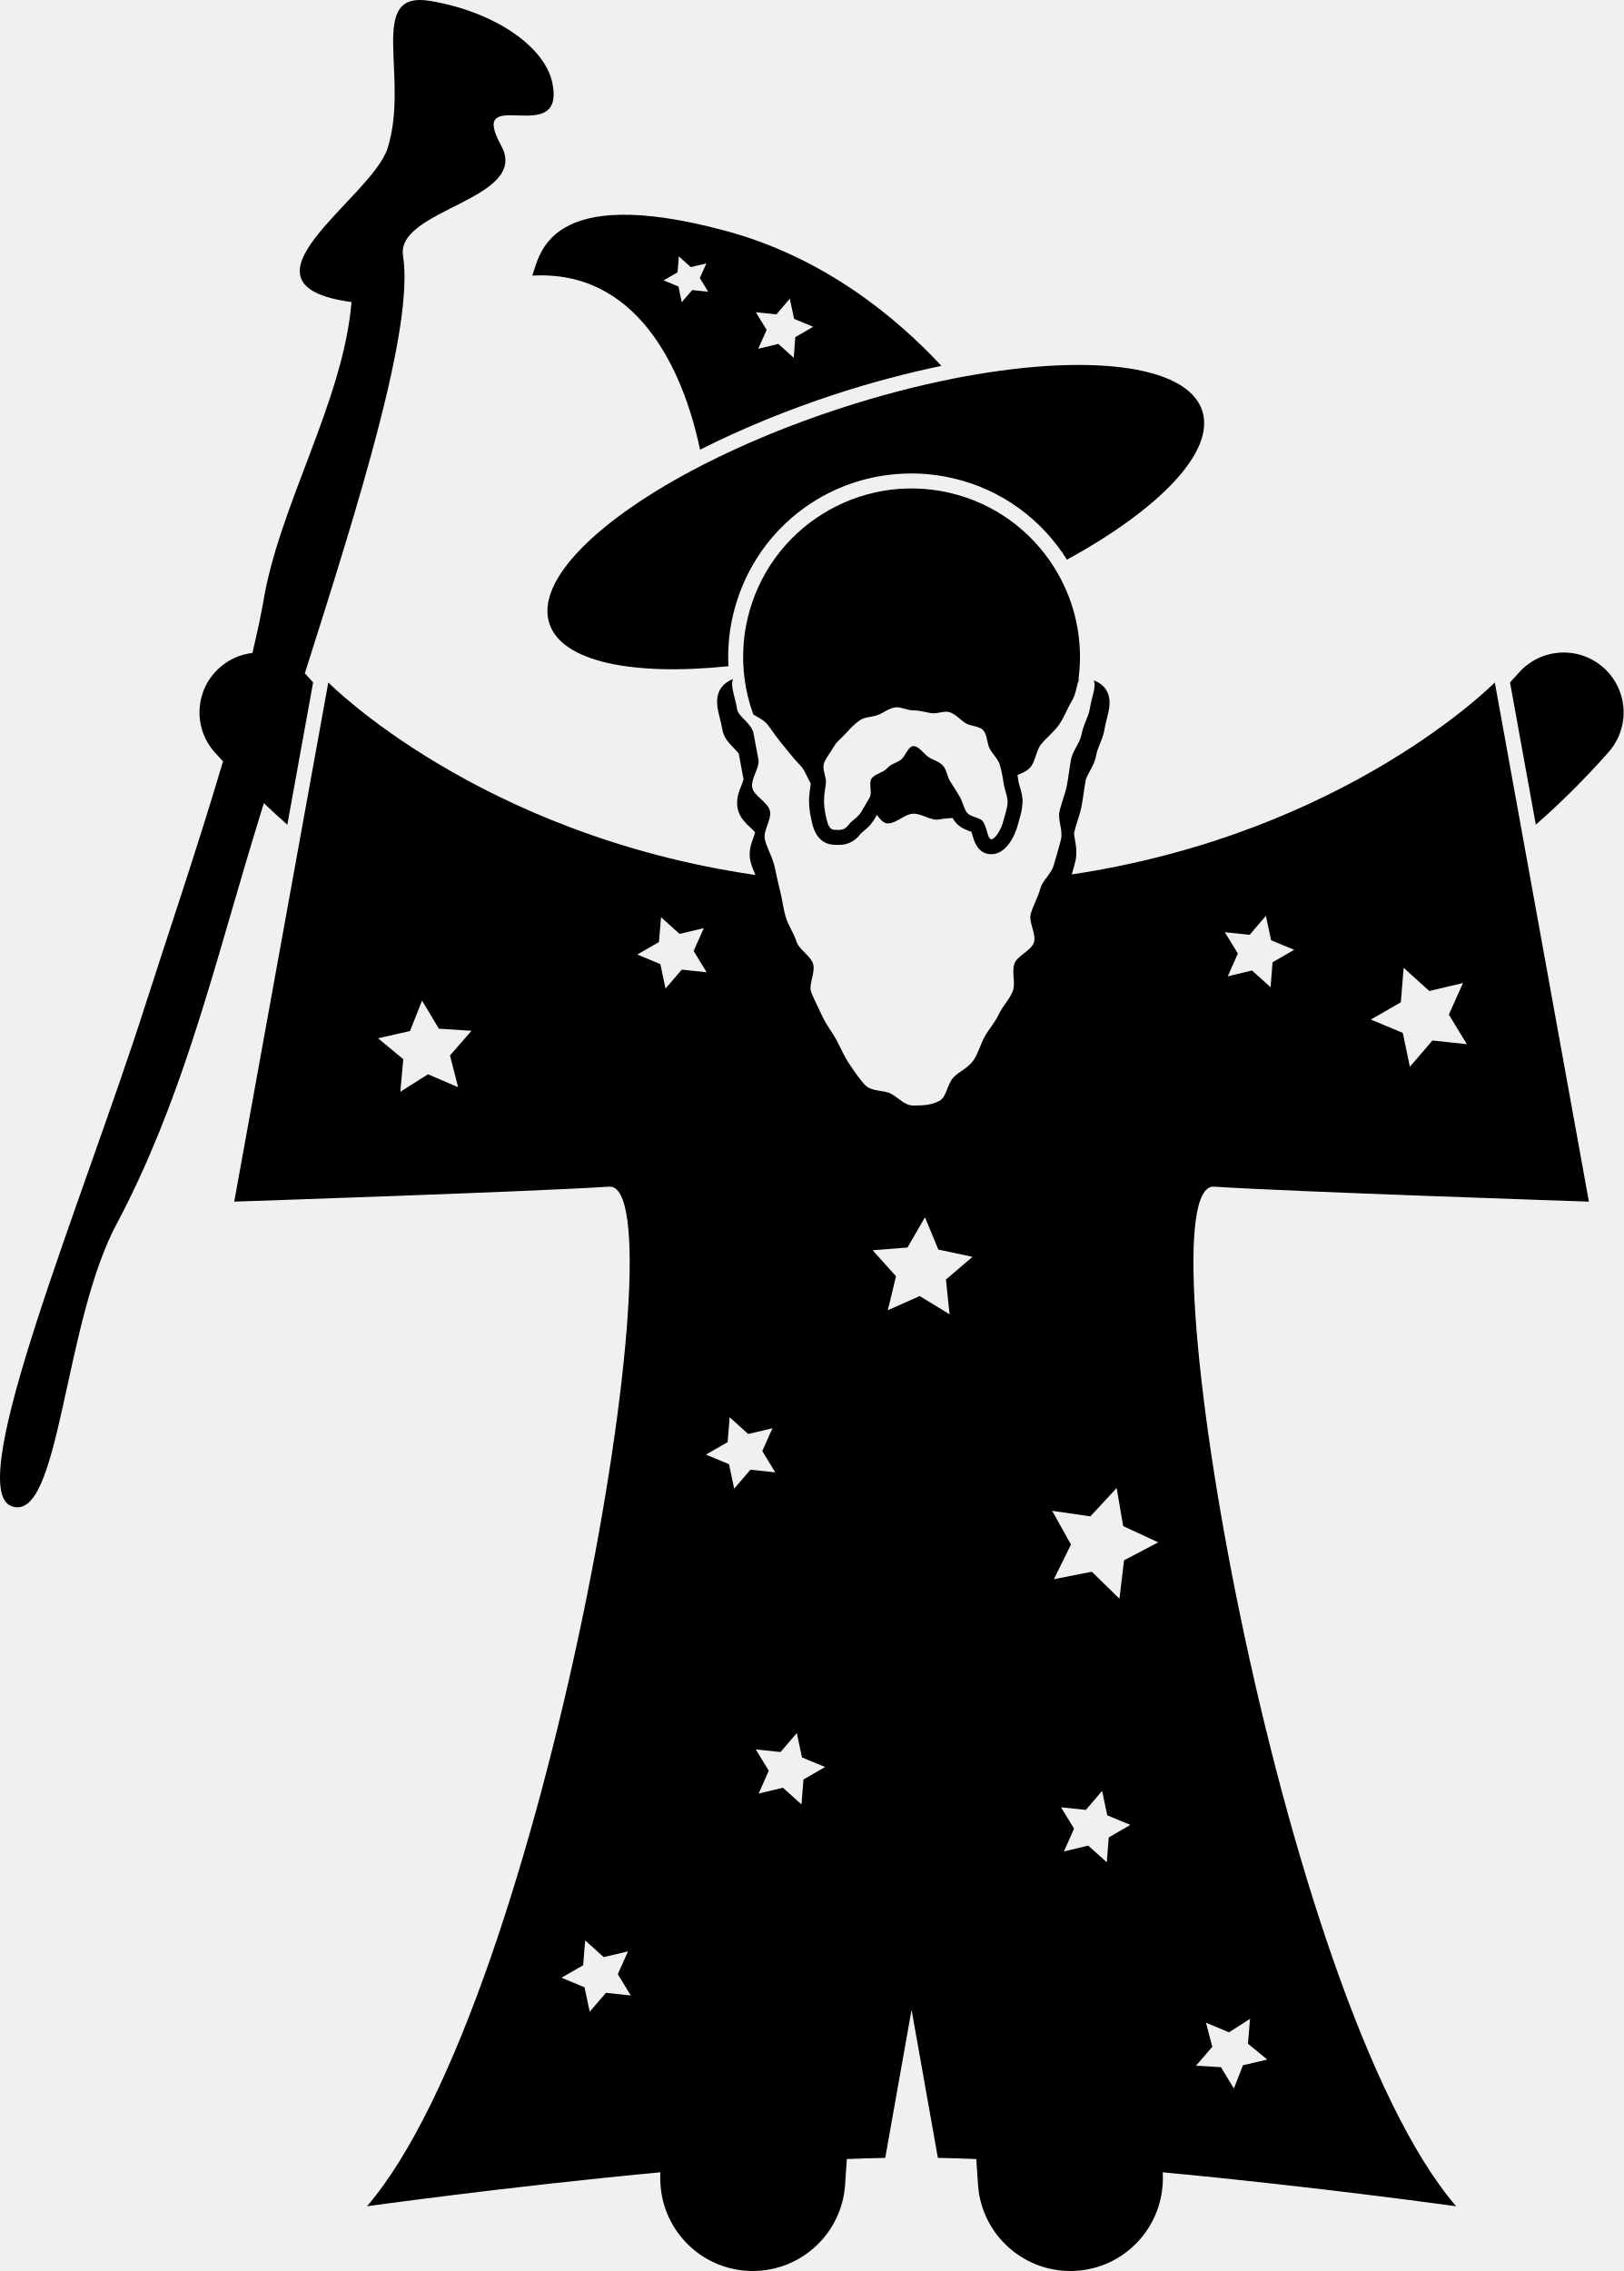
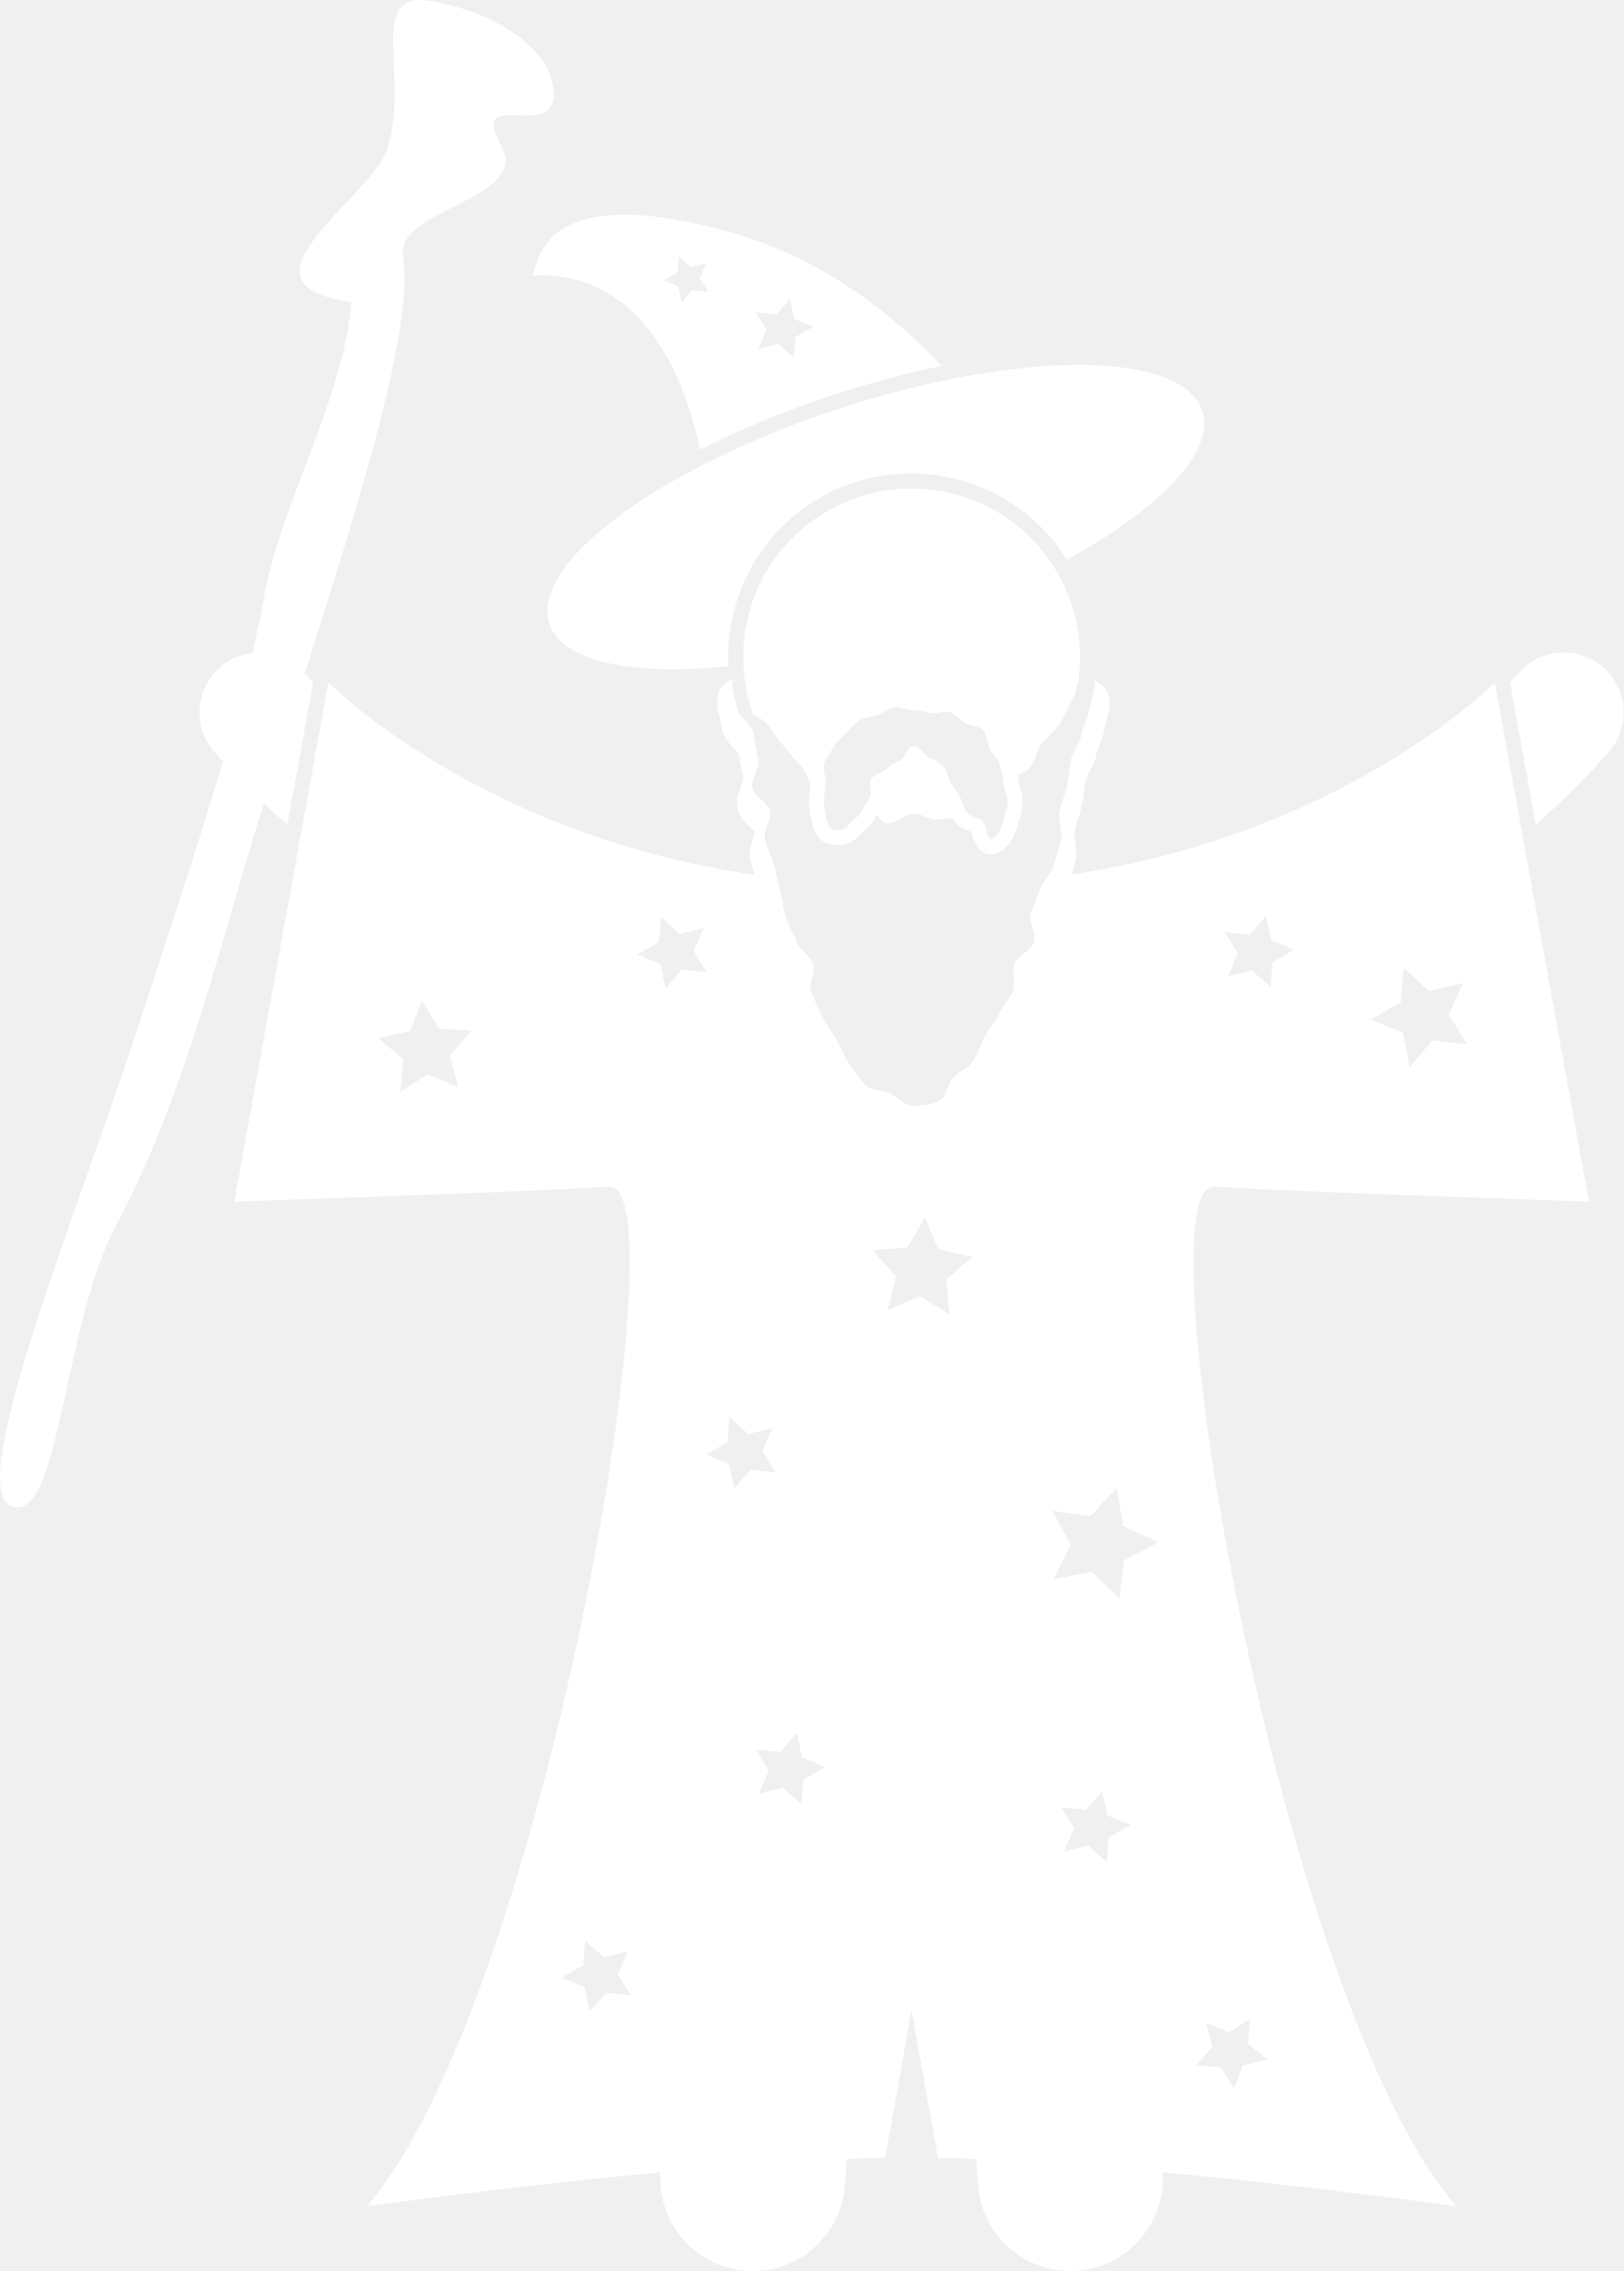
- <svg xmlns="http://www.w3.org/2000/svg" version="1.1" id="Layer_1" x="0px" y="0px" viewBox="0 0 216.856 303.285" enable-background="new 0 0 216.856 303.285" xml:space="preserve">
+ <svg xmlns="http://www.w3.org/2000/svg" version="1.1" id="Layer_1" x="0px" y="0px" viewBox="0 0 216.856 303.285" enable-background="new 0 0 216.856 303.285" xml:space="preserve" fill="#ffffff">
  <g>
    <path d="M40.714,89.922c7.436-23.379,14.596-46.294,13.118-55.785c-0.973-6.241,17.078-7.489,13.098-14.712   c-4.652-8.44,8.624,0.525,6.854-8.309c-0.983-4.901-7.752-9.562-16.349-10.996   c-8.597-1.434-2.638,10.18-5.681,19.706c-2.13,6.668-21.911,18.196-4.805,20.511   c-1.098,13.297-9.777,27.32-11.828,40.312c-0.386,2.063-0.864,4.262-1.409,6.55   c-1.566,0.184-3.095,0.826-4.365,1.951c-3.309,2.926-3.618,7.983-0.691,11.293   c0.375,0.424,0.754,0.825,1.131,1.239c-3.49,11.789-7.646,23.992-10.434,32.718   c-8.216,25.721-24.388,64.295-17.821,66.742c6.566,2.447,6.857-24.754,14.279-38.129   c8.031-15.281,12.168-31.43,17.005-47.757c0.773-2.61,1.588-5.284,2.426-7.994   c1.042,0.99,2.086,1.955,3.135,2.873l3.444-19.003C41.451,90.73,41.081,90.337,40.714,89.922z" />
    <path d="M214.848,100.442c2.928-3.311,2.618-8.365-0.69-11.291c-3.31-2.928-8.365-2.62-11.291,0.69   c-0.393,0.443-0.787,0.862-1.181,1.29l3.444,18.999C208.41,107.258,211.665,104.043,214.848,100.442z" />
    <path d="M125.739,48.86c-6.124-6.58-15.788-14.54-28.89-18.051c-23.709-6.355-24.75,3.25-25.75,6   c13.834-0.795,20.076,12.162,22.406,23.244c5.624-2.84,11.849-5.384,18.114-7.426   C116.401,51.069,121.149,49.817,125.739,48.86z M92.456,38.736l-1.397,1.627l-0.442-2.098l-1.98-0.826   l1.86-1.068l0.174-2.138l1.591,1.438l2.086-0.496l-0.876,1.957l1.115,1.832L92.456,38.736z M106.227,45.022   l-0.216,2.751l-2.052-1.844l-2.683,0.645l1.12-2.522l-1.442-2.353l2.745,0.287l1.791-2.099l0.576,2.698   l2.55,1.055L106.227,45.022z" />
    <path d="M97.897,82.175c2.598-11.154,12.401-18.945,23.837-18.945c1.866,0,3.743,0.217,5.576,0.644   c6.555,1.526,11.881,5.569,15.197,10.868c12.433-6.81,19.838-14.459,18.067-19.891   c-2.052-6.298-15.822-7.742-33.29-4.28c-4.792,0.949-9.86,2.266-15.044,3.955   c-6.737,2.195-12.949,4.784-18.349,7.549c-13.899,7.119-22.398,15.411-20.516,21.191   c1.668,5.119,11.078,7.026,23.918,5.706C97.18,86.741,97.365,84.459,97.897,82.175z" />
    <path d="M126.856,65.821c-12.1-2.816-24.193,4.708-27.012,16.808c-0.478,2.055-0.652,4.109-0.562,6.118   c0.03,0.665,0.088,1.325,0.176,1.979c0.217,1.611,0.607,3.181,1.156,4.686c0.224,0.144,0.473,0.283,0.722,0.428   c0.477,0.278,0.954,0.583,1.26,1.013c0.624,0.875,1.288,1.816,2.062,2.747c0.71,0.853,1.405,1.781,2.236,2.619   c0.605,0.608,0.898,1.626,1.399,2.402l-0.031,0.216c-0.04,0.265-0.074,0.538-0.108,0.81   c-0.06,0.478-0.105,0.963-0.094,1.467c0.009,0.339,0.036,0.659,0.072,0.968c0.08,0.704,0.214,1.335,0.346,1.877   c0.459,1.901,1.51,2.866,3.122,2.866l0.133,0.004c0.098,0.004,0.198,0.006,0.3,0.006   c1.227,0,2.222-0.519,2.938-1.52c0.012-0.013,0.03-0.024,0.043-0.037c0.09-0.093,0.197-0.178,0.312-0.271   c0.386-0.317,0.901-0.753,1.308-1.373c0.034-0.052,0.071-0.095,0.103-0.149c0.128-0.215,0.258-0.441,0.388-0.666   c0.377,0.537,0.772,1.023,1.289,1.132c0.094,0.019,0.19,0.011,0.287,0.007c1.037-0.04,2.225-1.296,3.303-1.296   c1.177,0,2.381,1.001,3.482,0.77c0.555-0.116,1.162-0.147,1.761-0.199c0.037,0.07,0.063,0.138,0.104,0.208   c0.014,0.024,0.03,0.042,0.045,0.065c0.016,0.025,0.033,0.047,0.05,0.072c0.56,0.831,1.399,1.186,2.028,1.41   c0.056,0.02,0.113,0.041,0.165,0.059c0.035,0.013,0.071,0.025,0.106,0.035c0.06,0.172,0.121,0.386,0.164,0.537   c0.213,0.736,0.708,2.46,2.497,2.46c2.049,0,3.226-2.624,3.563-4.015c0.039-0.164,0.093-0.342,0.147-0.531   c0.185-0.625,0.409-1.401,0.451-2.271c0.002-0.045,0.01-0.088,0.011-0.134c0.018-0.758-0.179-1.435-0.355-2.03   c-0.012-0.041-0.021-0.077-0.033-0.117c-0.074-0.255-0.142-0.498-0.169-0.684   c-0.027-0.193-0.058-0.402-0.093-0.621c-0.009-0.056-0.021-0.117-0.031-0.173   c0.099-0.04,0.195-0.081,0.293-0.122c0.493-0.205,0.964-0.43,1.31-0.779c0.83-0.836,0.861-2.377,1.571-3.228   c0.773-0.93,1.705-1.647,2.328-2.522c0.744-1.044,1.181-2.279,1.698-3.127c0.573-0.936,0.68-1.922,0.887-2.603   c0.047-0.156,0.101-0.295,0.166-0.414c-0.035,0.007-0.072,0.011-0.105,0.02   c0.637-4.701-0.245-9.316-2.304-13.304c-0.307-0.594-0.639-1.175-0.996-1.74   C137.697,70.877,132.837,67.215,126.856,65.821z M134.58,107.08c-0.015,0.608-0.18,1.204-0.339,1.742   c-0.081,0.275-0.16,0.54-0.217,0.773c-0.291,1.203-1.115,2.484-1.617,2.484c-0.428,0-0.515-1.032-0.864-1.875   c-0.077-0.188-0.164-0.369-0.275-0.524c-0.285-0.398-1.118-0.506-1.704-0.827c-0.012-0.006-0.022-0.012-0.033-0.018   c-0.056-0.031-0.102-0.07-0.152-0.106c-0.122-0.088-0.232-0.187-0.307-0.312   c-0.367-0.619-0.525-1.414-0.926-2.086c-0.385-0.646-0.777-1.293-1.195-1.918   c-0.434-0.648-0.493-1.566-0.966-2.115c-0.528-0.615-1.391-0.811-1.972-1.2   c-0.669-0.448-1.266-1.454-2.01-1.454c-0.744,0-1.065,1.418-1.733,1.866c-0.581,0.39-1.312,0.524-1.84,1.139   c-0.474,0.55-1.587,0.686-2.022,1.334c-0.419,0.625,0.131,1.878-0.254,2.525c-0.149,0.251-0.291,0.498-0.435,0.746   c-0.055,0.095-0.111,0.192-0.166,0.286c-0.182,0.316-0.36,0.626-0.537,0.924   c-0.128,0.216-0.298,0.4-0.478,0.572c-0.418,0.399-0.907,0.715-1.176,1.09c-0.144,0.202-0.29,0.344-0.435,0.448   c-0.468,0.337-0.93,0.251-1.329,0.251c-0.501,0-0.887-0.133-1.177-1.334c-0.004-0.015-0.007-0.033-0.01-0.048   c-0.164-0.681-0.331-1.477-0.353-2.377c-0.001-0.038,0.003-0.079,0.003-0.118   c-0.001-0.228,0.012-0.46,0.034-0.694c0.005-0.053,0.01-0.107,0.016-0.161c0.052-0.477,0.131-0.966,0.2-1.471   c0.109-0.793-0.519-1.834-0.266-2.638c0.244-0.772,0.904-1.506,1.305-2.237c0.391-0.71,1.135-1.258,1.694-1.881   c0.534-0.596,1.118-1.221,1.826-1.695c0.652-0.438,1.578-0.392,2.393-0.692c0.727-0.269,1.397-0.868,2.264-1.005   c0.763-0.119,1.597,0.396,2.476,0.396c0.879,0,1.596,0.247,2.358,0.366c0.866,0.136,1.786-0.379,2.513-0.111   c0.814,0.301,1.365,0.971,2.018,1.408c0.707,0.475,1.909,0.402,2.443,0.997c0.56,0.624,0.473,1.757,0.862,2.468   c0.401,0.731,1.09,1.349,1.335,2.121c0.248,0.786,0.392,1.624,0.5,2.401c0.003,0.017,0.007,0.036,0.009,0.052   c0.002,0.018,0.009,0.035,0.011,0.052c0.086,0.558,0.289,1.121,0.419,1.66   C134.536,106.557,134.587,106.825,134.58,107.08z" />
    <path d="M100.898,116.851c-37.076-5.4-57.047-25.711-57.047-25.711l-0.326,1.802l-3.387,18.689l-8.852,48.843   c0,0,40.062-1.334,50.062-2c10-0.666-8.667,108.667-32.333,136.167c0,0,18.771-2.623,39.19-4.537   c-0.045,0.683-0.019,1.352,0.044,2.011c0.568,5.923,5.344,10.735,11.473,11.142   c6.812,0.453,12.704-4.702,13.157-11.516l0.093-1.399l0.134-2.009c1.763-0.071,3.478-0.124,5.132-0.156   l3.515-19.786l3.515,19.786c1.653,0.032,3.369,0.085,5.131,0.156l0.134,2.009l0.093,1.399   c0.453,6.814,6.345,11.969,13.157,11.516c6.129-0.407,10.904-5.219,11.473-11.142   c0.064-0.659,0.089-1.329,0.044-2.011c20.419,1.914,39.191,4.537,39.191,4.537   c-23.666-27.5-42.333-136.833-32.333-136.167c10,0.666,50.062,2,50.062,2l-8.852-48.848l-3.387-18.686l-0.326-1.8   c0,0-19.773,20.121-56.508,25.637c0.182-0.608,0.367-1.234,0.517-1.879c0.02-0.086,0.021-0.168,0.035-0.252   c0.15-0.907,0.012-1.759-0.116-2.453c-0.061-0.334-0.152-0.843-0.117-1.006c0.104-0.485,0.265-0.982,0.434-1.508   c0.2-0.615,0.405-1.251,0.54-1.931c0.143-0.7,0.24-1.392,0.336-2.062c0.071-0.501,0.14-0.991,0.229-1.466   c0.061-0.328,0.29-0.749,0.534-1.193c0.342-0.625,0.73-1.334,0.876-2.182c0.083-0.487,0.285-0.986,0.5-1.516   c0.244-0.607,0.499-1.232,0.607-1.925c0.075-0.468,0.193-0.94,0.311-1.397c0.327-1.297,0.667-2.639-0.088-3.871   c-0.263-0.431-0.781-0.963-1.672-1.269c0.399,0.78-0.264,2.203-0.525,3.847c-0.157,0.992-0.875,2.092-1.103,3.414   c-0.185,1.073-1.174,2.104-1.406,3.353c-0.205,1.103-0.316,2.286-0.558,3.497   c-0.224,1.119-0.715,2.223-0.971,3.413c-0.242,1.132,0.476,2.507,0.205,3.685   c-0.229,0.993-0.56,1.985-0.835,2.995c-0.04,0.146-0.088,0.29-0.124,0.437c-0.125,0.506-0.439,0.966-0.773,1.422   c-0.077,0.104-0.152,0.209-0.23,0.314c-0.041,0.055-0.081,0.109-0.12,0.164   c-0.3,0.413-0.572,0.835-0.695,1.296c-0.305,1.14-0.929,2.18-1.259,3.316   c-0.332,1.14,0.771,2.711,0.416,3.83c-0.363,1.138-2.222,1.758-2.61,2.859c-0.089,0.253-0.123,0.523-0.136,0.801   c-0.041,0.97,0.245,2.046-0.087,2.884c-0.446,1.126-1.381,2.01-1.857,3.057   c-0.507,1.114-1.341,1.982-1.881,2.982c-0.59,1.091-0.872,2.24-1.501,3.169c-0.708,1.044-1.891,1.461-2.65,2.259   c-0.883,0.928-0.921,2.609-1.874,3.141c-1.082,0.605-2.324,0.637-3.496,0.637c-1.17,0-1.893-0.961-2.974-1.563   c-0.953-0.531-2.6-0.245-3.483-1.173c-0.76-0.797-1.448-1.849-2.157-2.893   c-0.63-0.929-1.093-2.064-1.683-3.155c-0.541-1.003-1.33-1.958-1.837-3.073   c-0.477-1.047-1.06-2.113-1.506-3.24c-0.417-1.054,0.571-2.652,0.242-3.782   c-0.008-0.025-0.007-0.054-0.016-0.079c-0.389-1.103-1.863-1.846-2.227-2.985   c-0.356-1.121-1.101-2.144-1.433-3.284c-0.33-1.135-0.443-2.344-0.748-3.484   c-0.136-0.507-0.246-1.02-0.356-1.533c-0.01-0.048-0.022-0.096-0.033-0.143   c-0.022-0.107-0.049-0.212-0.071-0.319c-0.104-0.493-0.206-0.985-0.326-1.469   c-0.026-0.105-0.068-0.207-0.101-0.311c-0.32-1.042-0.893-2.016-1.132-3.049   c-0.27-1.174,0.921-2.65,0.679-3.78c-0.255-1.19-2.137-2.011-2.36-3.13   c-0.243-1.212,1.024-2.666,0.818-3.769c-0.022-0.121-0.044-0.231-0.066-0.35c-0.21-1.109-0.417-2.157-0.585-3.125   c-0.23-1.324-2.037-2.236-2.195-3.229c-0.244-1.531-0.85-2.94-0.619-3.794   c0.021-0.078,0.05-0.151,0.086-0.219c-0.158,0.054-0.321,0.104-0.456,0.171c-0.069,0.035-0.122,0.077-0.186,0.115   c-0.509,0.302-0.849,0.678-1.043,0.999c-0.764,1.257-0.413,2.653-0.073,4.002c0.119,0.468,0.24,0.951,0.315,1.416   c0.173,1.087,0.913,1.85,1.51,2.465c0.237,0.244,0.634,0.653,0.69,0.792c0.116,0.674,0.252,1.381,0.394,2.123   l0.244,1.285c-0.035,0.171-0.175,0.525-0.273,0.768c-0.34,0.854-0.765,1.914-0.52,3.119   c0.235,1.186,1.073,1.965,1.747,2.593c0.188,0.173,0.452,0.421,0.588,0.582c-0.044,0.194-0.156,0.509-0.237,0.733   c-0.281,0.789-0.618,1.758-0.442,2.835c0.013,0.075,0.021,0.149,0.038,0.226   C100.377,115.636,100.649,116.276,100.898,116.851z M161.076,270.117l3.075,1.293l2.809-1.802l-0.278,3.323   l2.58,2.113l-3.246,0.764l-1.213,3.107l-1.73-2.852l-3.33-0.193l2.179-2.525L161.076,270.117z M141.717,241.36   l3.317,0.347l2.167-2.537l0.695,3.263l3.082,1.276l-2.888,1.67l-0.262,3.325l-2.481-2.229l-3.243,0.779   l1.355-3.049L141.717,241.36z M150.132,208.377l-0.169,1.411l-0.444,3.714l-3.696-3.603l-5.064,1l2.286-4.629   l-2.517-4.508l5.107,0.744l3.51-3.786l0.136,0.792l0.736,4.296l4.684,2.166L150.132,208.377z M125.315,166.841   l0.015,0.034l4.563,0.973l-3.549,3.031l0.484,4.643l-3.918-2.401l-0.062-0.038l-2.2,0.977l-2.065,0.917   l1.091-4.537l-3.12-3.472l1.636-0.128l3.016-0.237l2.339-4.04L125.315,166.841z M100.94,233.63l3.317,0.347   l2.167-2.537l0.695,3.263l3.082,1.276l-2.888,1.67l-0.262,3.325l-2.48-2.229l-3.243,0.779l1.355-3.049   L100.94,233.63z M94.292,194.256l0.293-0.169l0.184-0.105l2.416-1.388l0.271-3.325l2.475,2.237l3.245-0.77   l-1.362,3.044l1.735,2.85l-3.316-0.355l-2.173,2.531l-0.688-3.264l-2.525-1.054l-0.279-0.117L94.292,194.256z    M88.017,125.808l0.271-3.325l2.475,2.237l3.245-0.77l-1.362,3.044l1.735,2.85l-3.316-0.355l-2.173,2.531   l-0.688-3.264l-3.079-1.285L88.017,125.808z M61.185,145.187l-4.021-1.719l-3.693,2.339l0.391-4.354l-3.365-2.79   l4.262-0.974l1.614-4.064l2.244,3.753l4.362,0.279l-2.876,3.293L61.185,145.187z M80.935,266.135l-2.173,2.53   l-0.688-3.264l-3.079-1.285l2.893-1.662l0.271-3.324l2.475,2.236l3.245-0.769l-1.362,3.044l1.735,2.849   L80.935,266.135z M169.706,131.838l-1.713-1.54l-0.767-0.69l-3.243,0.779l1.355-3.049l-1.743-2.844l3.317,0.346   l2.167-2.536l0.695,3.263l3.082,1.275l-2.888,1.67l-0.099,1.254L169.706,131.838z M191.325,138.954l-3.012,3.508   l-0.952-4.524l-4.268-1.78l4.009-2.304l0.375-4.608l3.43,3.1l4.498-1.068l-1.888,4.221l2.405,3.948   L191.325,138.954z" />
  </g>
</svg>
